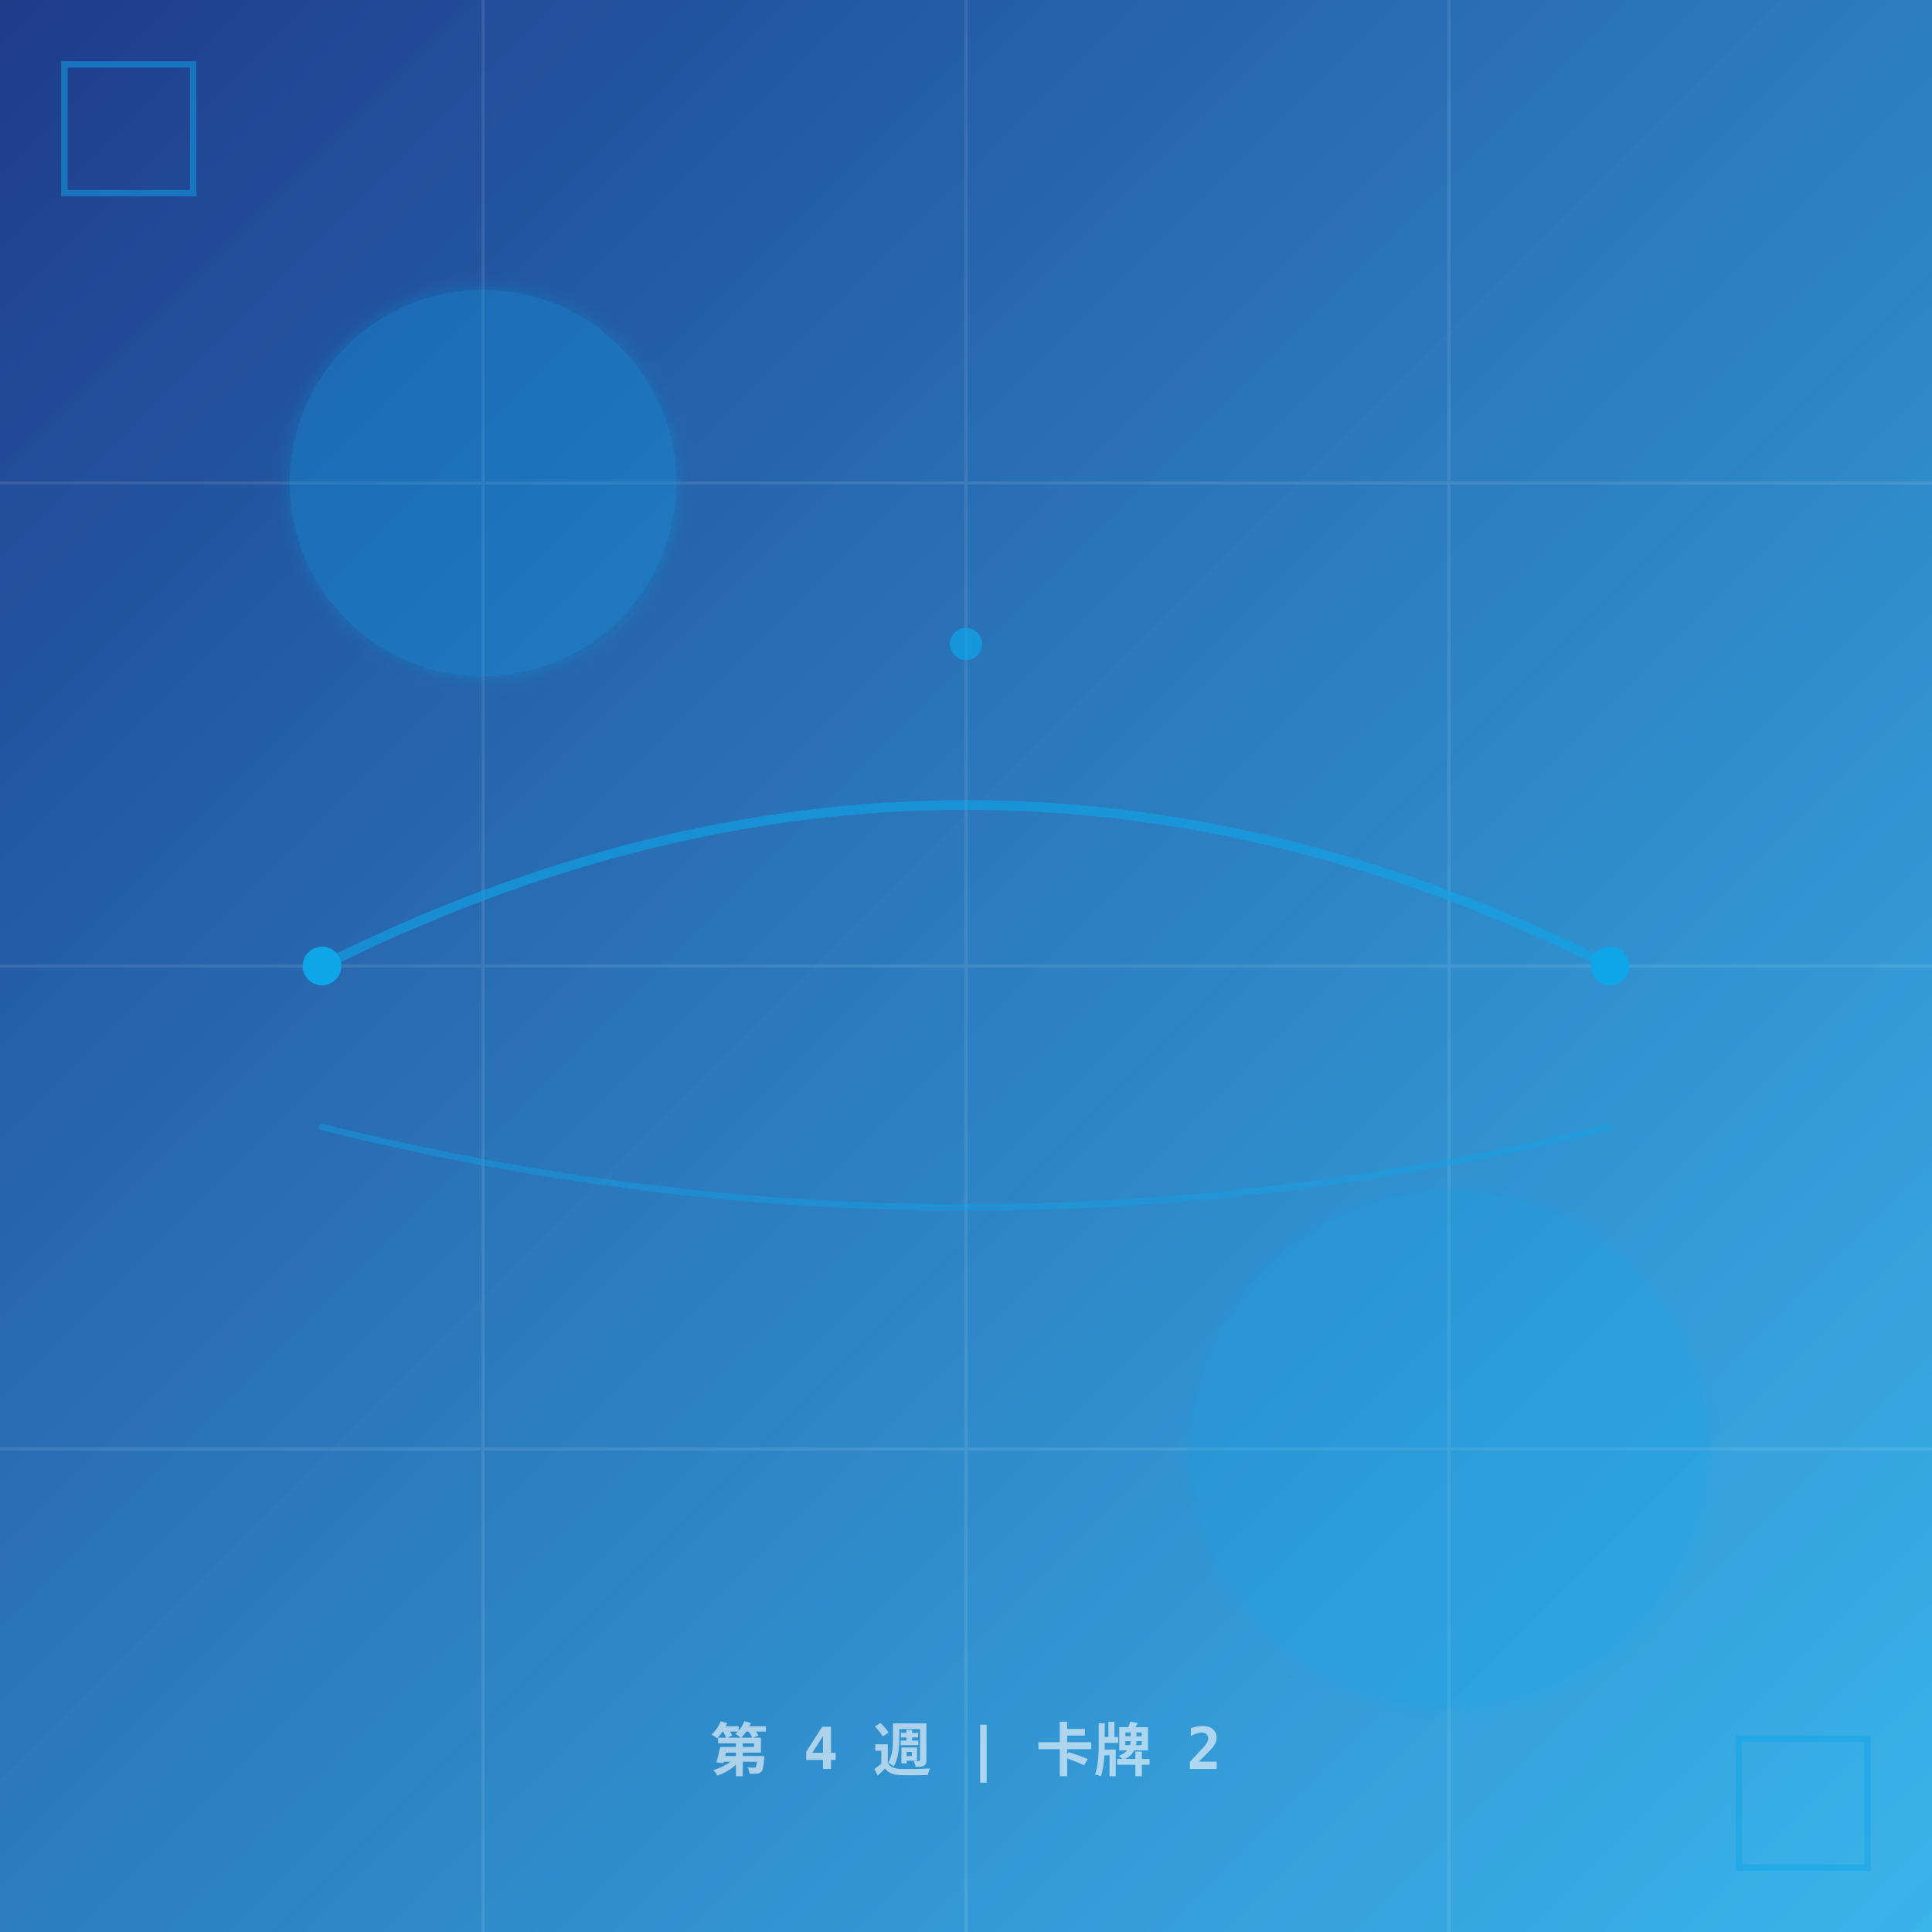
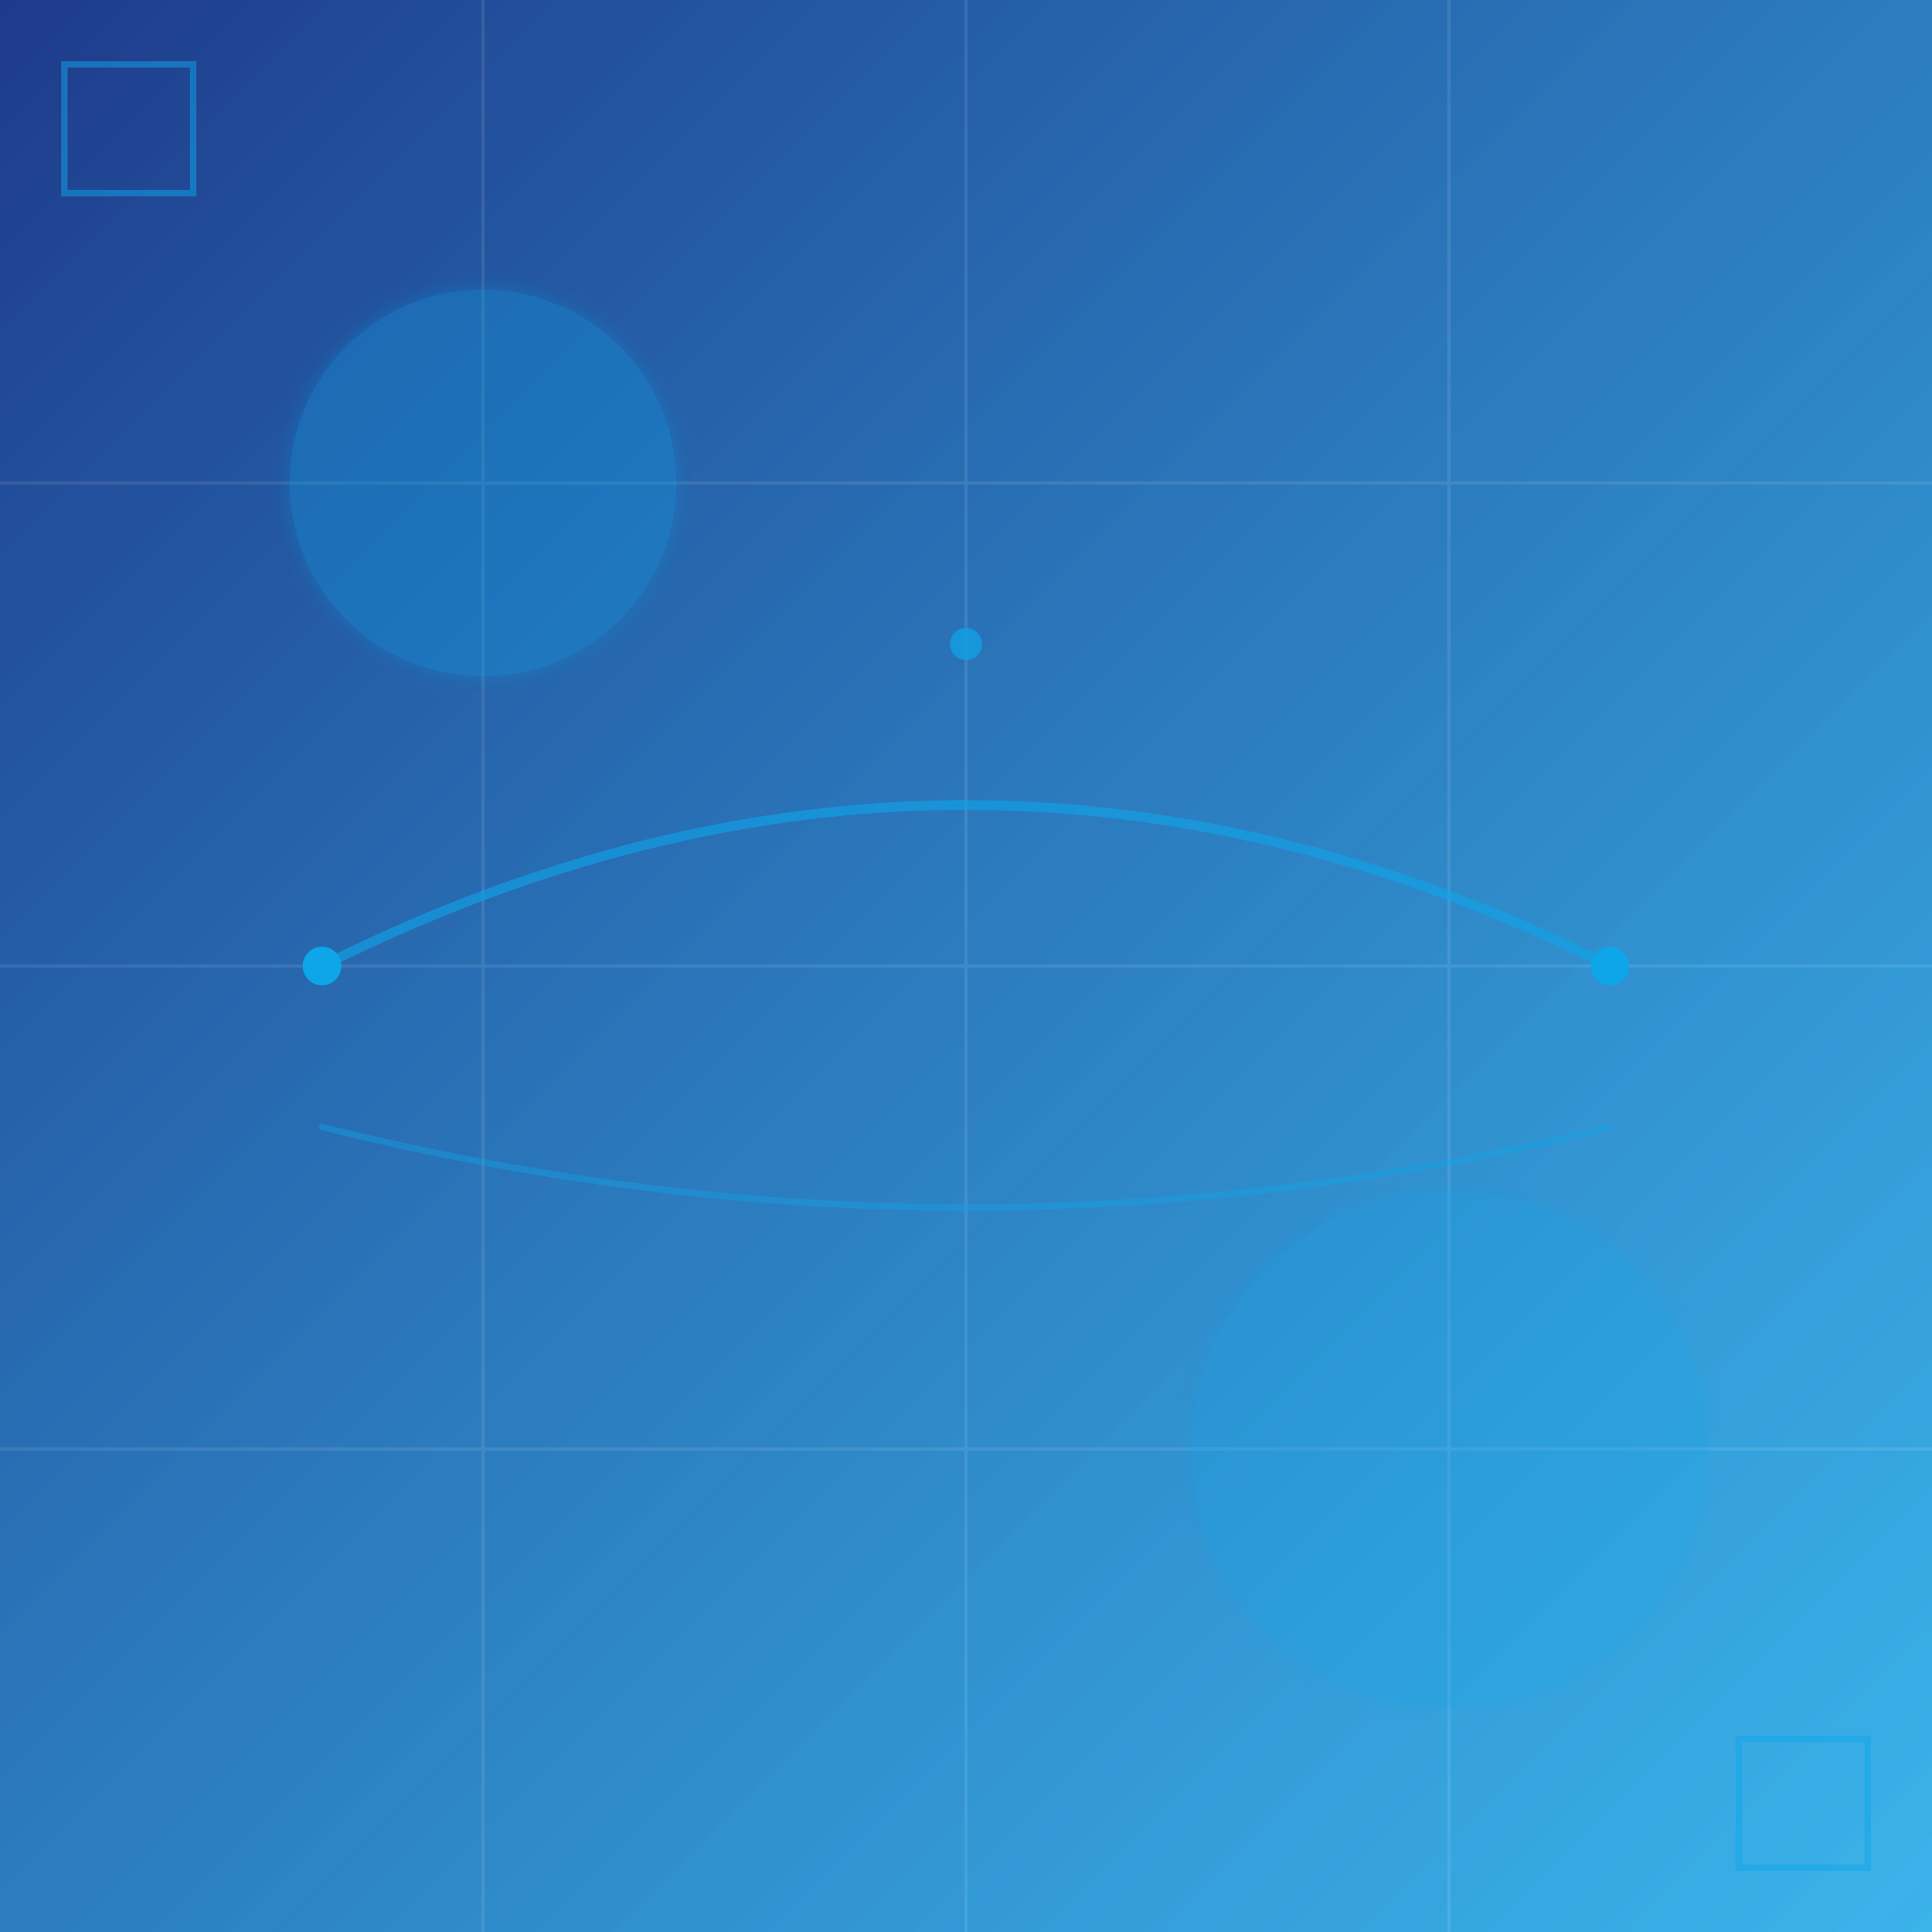
<svg xmlns="http://www.w3.org/2000/svg" width="600" height="600" viewBox="0 0 600 600">
  <defs>
    <linearGradient id="grad-4-2" x1="0%" y1="0%" x2="100%" y2="100%">
      <stop offset="0%" style="stop-color:#1e3a8a;stop-opacity:1" />
      <stop offset="100%" style="stop-color:#0ea5e9;stop-opacity:0.8" />
    </linearGradient>
    <filter id="glow-4-2">
      <feGaussianBlur stdDeviation="3" result="coloredBlur" />
      <feMerge>
        <feMergeNode in="coloredBlur" />
        <feMergeNode in="SourceGraphic" />
      </feMerge>
    </filter>
  </defs>
  <rect width="600" height="600" fill="url(#grad-4-2)" />
  <g opacity="0.1" stroke="white" stroke-width="1">
    <line x1="0" y1="150" x2="600" y2="150" />
    <line x1="0" y1="300" x2="600" y2="300" />
    <line x1="0" y1="450" x2="600" y2="450" />
    <line x1="150" y1="0" x2="150" y2="600" />
    <line x1="300" y1="0" x2="300" y2="600" />
    <line x1="450" y1="0" x2="450" y2="600" />
  </g>
  <circle cx="150" cy="150" r="60" fill="#0ea5e9" opacity="0.3" filter="url(#glow-4-2)" />
  <circle cx="450" cy="450" r="80" fill="#0ea5e9" opacity="0.2" filter="url(#glow-4-2)" />
  <path d="M 100 300 Q 300 200 500 300" stroke="#0ea5e9" stroke-width="3" fill="none" opacity="0.6" stroke-linecap="round" />
  <path d="M 100 350 Q 300 400 500 350" stroke="#0ea5e9" stroke-width="2" fill="none" opacity="0.4" stroke-linecap="round" />
  <circle cx="100" cy="300" r="6" fill="#0ea5e9" />
  <circle cx="300" cy="200" r="5" fill="#0ea5e9" opacity="0.7" />
  <circle cx="500" cy="300" r="6" fill="#0ea5e9" />
  <rect x="20" y="20" width="40" height="40" fill="none" stroke="#0ea5e9" stroke-width="2" opacity="0.5" />
  <rect x="540" y="540" width="40" height="40" fill="none" stroke="#0ea5e9" stroke-width="2" opacity="0.5" />
-   <text x="300" y="550" font-family="monospace" font-size="18" font-weight="bold" fill="white" text-anchor="middle" opacity="0.6">第 4 週 | 卡牌 2</text>
</svg>
